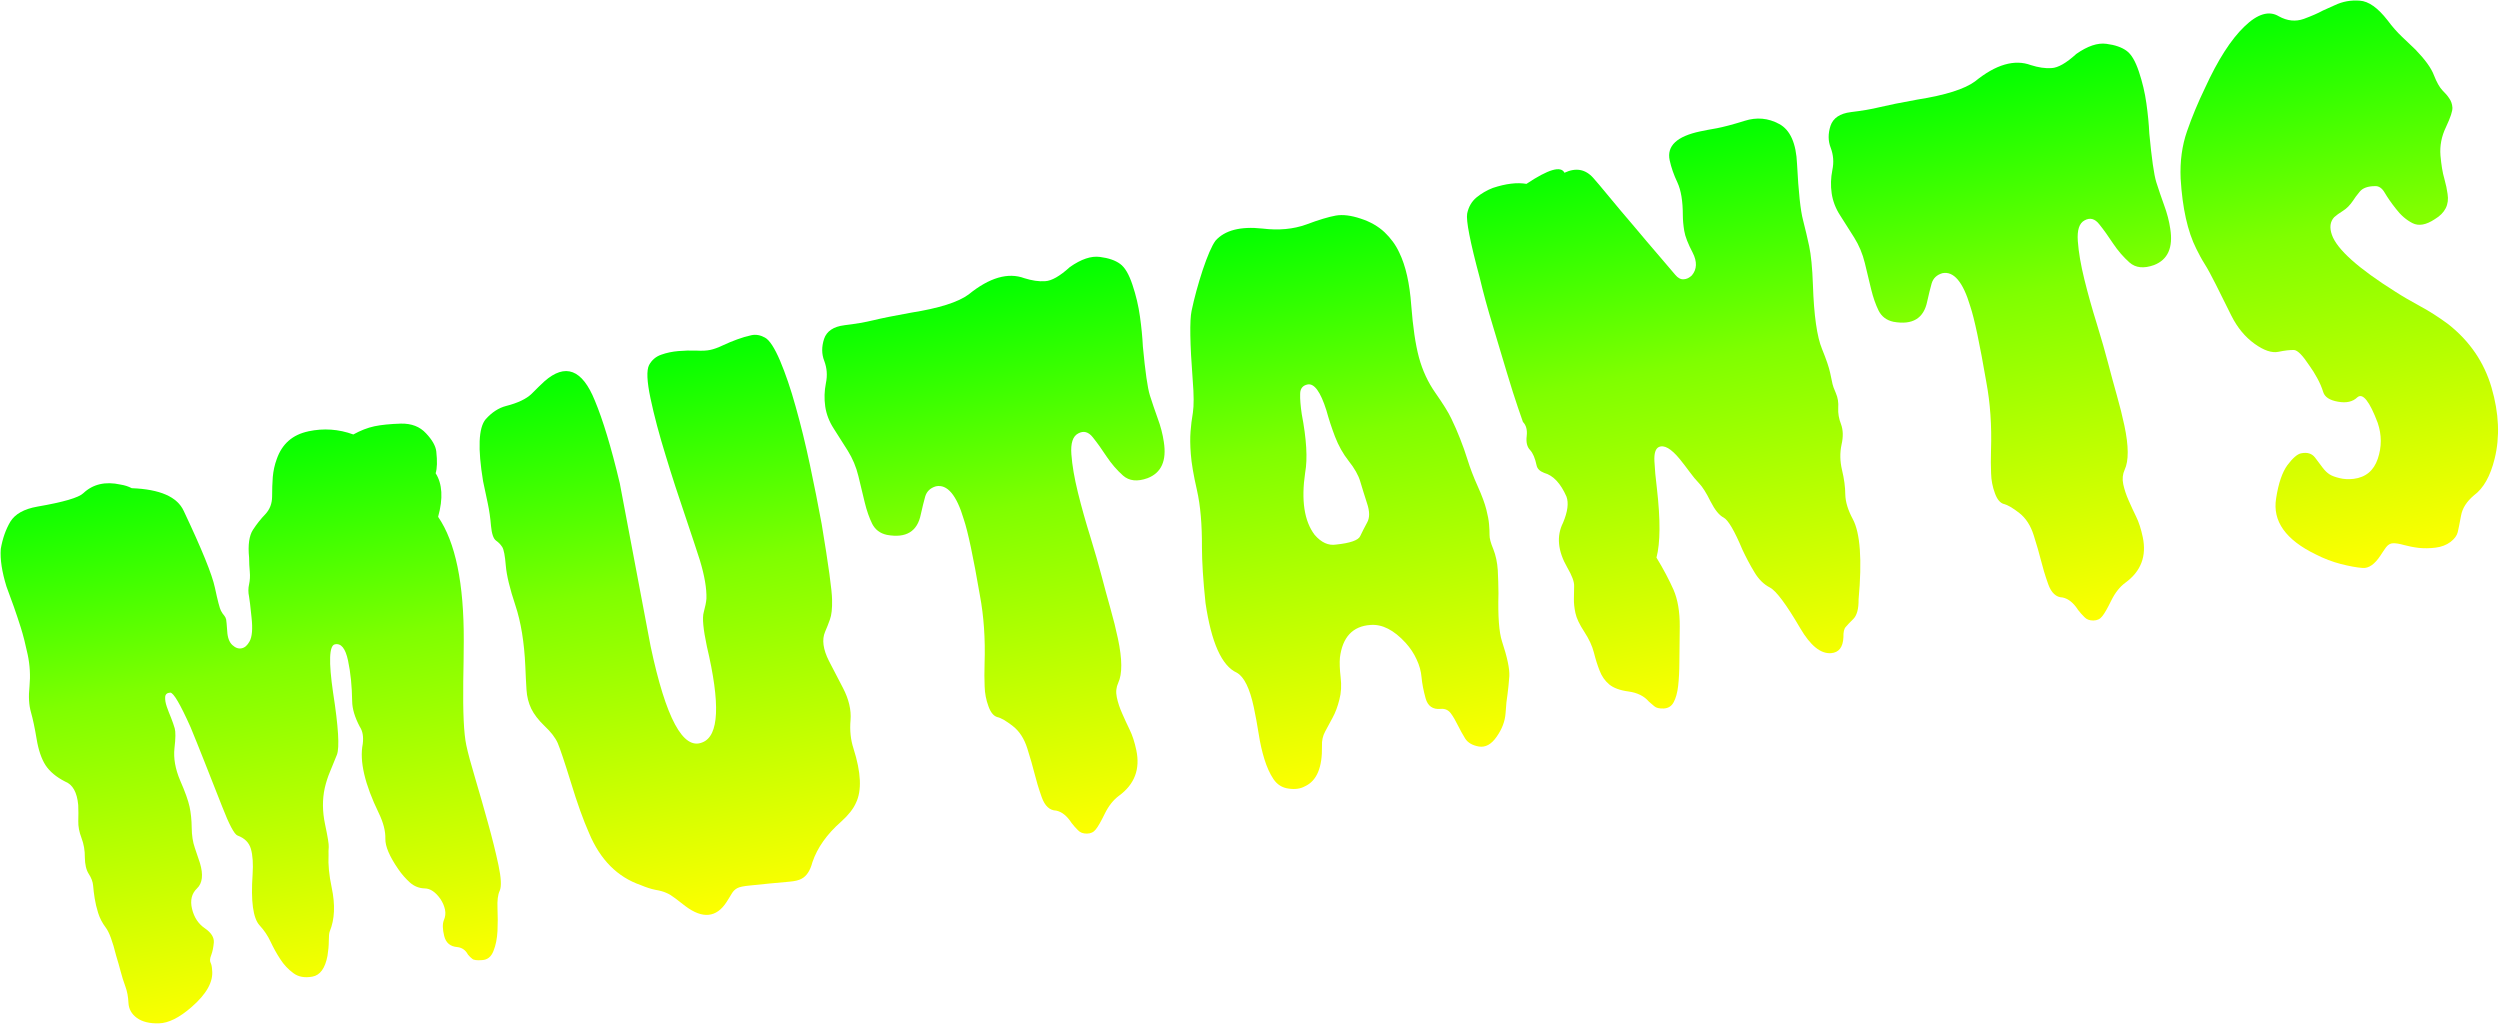
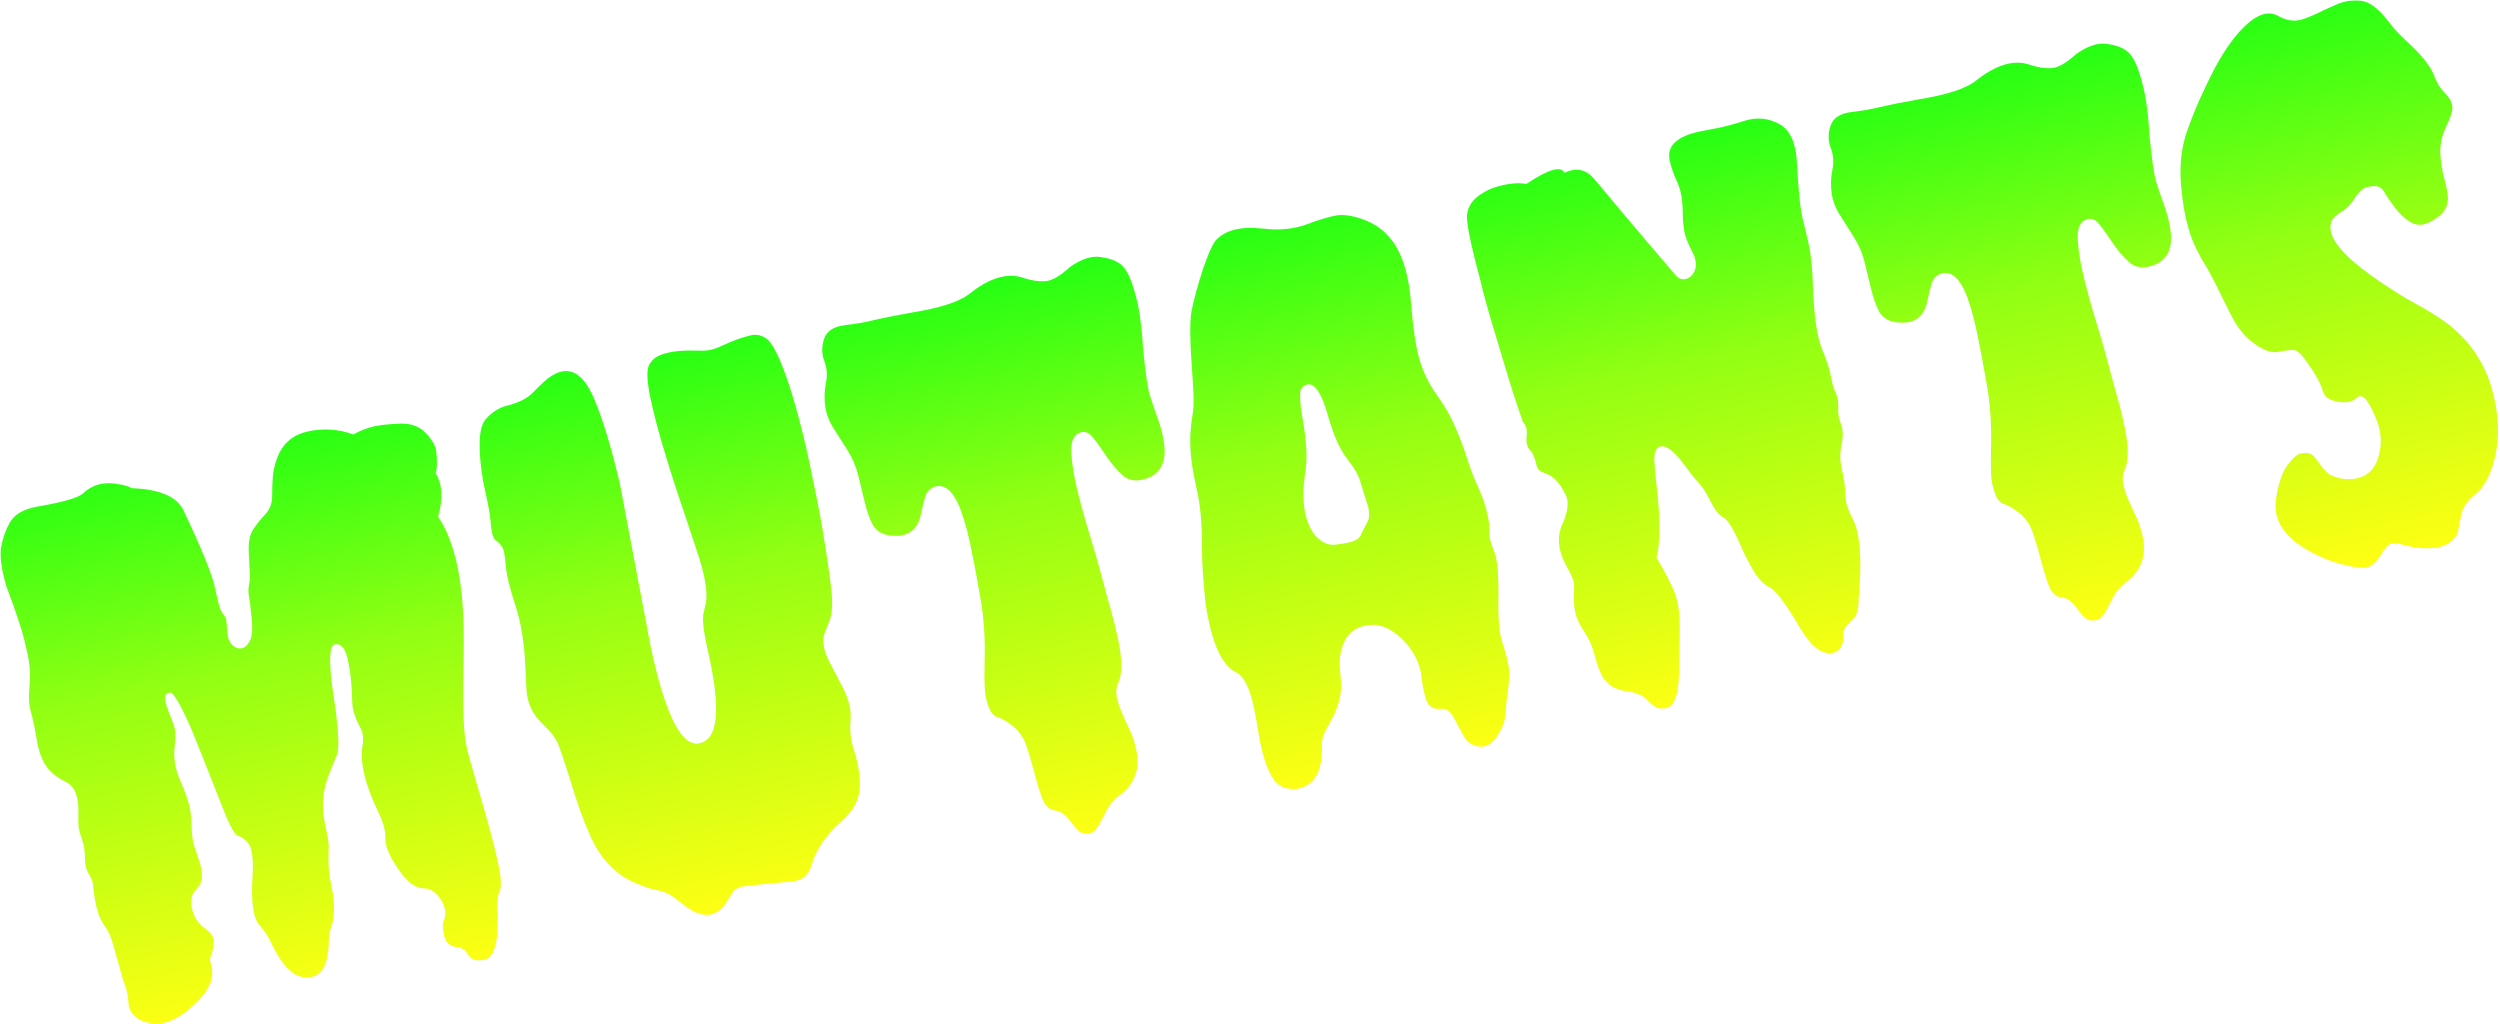
- <svg xmlns="http://www.w3.org/2000/svg" clip-rule="evenodd" fill-rule="evenodd" height="5.001mm" image-rendering="optimizeQuality" shape-rendering="geometricPrecision" text-rendering="geometricPrecision" viewBox="0 0 2463.21 1008.58" width="12.214mm">
-   <linearGradient id="a" gradientUnits="userSpaceOnUse" x1="1186.62" x2="1302.53" y1="229.77" y2="777.23">
-     <stop offset="0" stop-color="#0f0" />
-     <stop offset=".4" stop-color="#7fff00" />
-     <stop offset="1" stop-color="#ff0" />
+ <svg xmlns="http://www.w3.org/2000/svg" clip-rule="evenodd" fill-rule="evenodd" height="5.001mm" image-rendering="optimizeQuality" shape-rendering="geometricPrecision" text-rendering="geometricPrecision" viewBox="0 0 2599.43 1064.36" width="12.214mm">
+   <linearGradient id="a" gradientUnits="userSpaceOnUse" x1="1252.24" x2="1374.57" y1="242.48" y2="820.21">
+     <stop offset="0" stop-color="#25ff13" />
+     <stop offset=".4" stop-color="#92ff13" />
+     <stop offset="1" stop-color="#ffff13" />
  </linearGradient>
  <g fill="url(#a)" fill-rule="nonzero">
-     <path d="m303.83 424.97c15.08-3.19 29.91-2.16 44.25 3.11 7.12-3.89 13.98-6.61 20.83-8.07 6.76-1.43 15.53-2.28 26.04-2.62 10.53-.2 18.73 2.96 24.81 9.6 6.17 6.51 9.46 12.48 10.08 17.77 1.03 9.62.89 16.7-.63 21.54 6.59 10.31 7.52 24.72 2.44 42.94 17.12 24.95 25.51 65.72 25.27 122.31-.12 13.75-.18 27.1-.5 39.89-.38 30.17.52 51.14 3 62.84 1.61 7.58 4.56 18.55 8.85 32.87 4.3 14.34 8.39 28.94 12.54 43.78 4.15 14.88 7.56 28.62 10.29 41.4 2.68 12.64 3.07 20.99 1.31 25.17-1.94 4.05-2.58 9.86-2.26 17.34.36 7.6.32 15.17 0 22.53-.42 7.54-1.67 14.08-4.01 19.74-2.2 5.63-5.87 8.55-10.97 8.87-5.06.44-8.43.02-9.82-1.21-1.51-1.17-2.94-2.5-4.32-4.24-2.32-4.42-5.83-6.82-10.37-7.36-7.04-.54-11.33-4.15-13.03-10.97-1.65-6.72-1.75-11.84-.36-15.41 1.53-3.49 1.92-6.96 1.15-10.57-.73-3.51-2.2-6.96-4.46-10.41-4.88-6.9-10-10.35-15.45-10.45-5.45-.12-10.24-1.98-14.56-5.73-4.17-3.77-8.17-8.23-11.66-13.41-8.53-12.4-12.79-22.32-12.62-29.81.2-7.46-1.94-15.83-6.45-25.19-13.85-28.54-19.18-51.22-15.83-68.18.89-7.1-.06-12.83-2.98-17.1-4.88-9.3-7.38-17.59-7.44-25.01-.22-14.66-1.51-27.99-4.07-40.05s-6.82-17.32-12.97-16.01c-5.65 1.19-6.21 17.06-1.77 47.59 5.28 33.74 6.45 54.15 3.79 61.15-2.72 6.86-5.14 12.66-7.06 17.34-1.92 4.58-3.59 9.72-4.92 15.41-2.5 11.35-2.36 23.29.26 35.7 2.66 12.52 3.87 19.97 3.65 22.53-.26 2.44-.28 5.22-.18 8.11-.5 8.91.48 19.54 3.09 31.82 3.59 16.98 2.98 31.34-1.92 43.22-.67 1.65-.89 4.72-.93 9.4 0 4.66-.48 9.54-1.29 14.62-2.32 12.32-7.28 19.16-14.92 20.53-7.52 1.35-13.79.28-18.73-3.47-4.94-3.61-9.32-8.21-12.87-13.77-3.71-5.63-6.84-11.39-9.58-17.22-2.74-5.85-6.25-11.15-10.83-16.09-6.43-7.08-8.67-23.72-6.86-50.17.67-10.47.14-18.9-1.69-25.19-1.79-6.17-6.13-10.55-13.11-13.11-3.25-1.19-8.33-10.83-15.27-28.74-7.1-18.01-12.93-33.03-17.73-44.97-4.82-12.08-9.14-22.99-13.27-32.95-10.29-22.99-16.96-34.3-20.09-34.16-3.23.2-4.82 1.65-4.98 4.34-.18 2.82.36 5.97 1.63 9.62 1.31 3.73 2.7 7.34 4.21 10.93 1.41 3.61 2.64 7.12 3.57 10.33.93 3.19.93 9.74-.26 19.56-1.05 9.92.79 20.37 5.57 31.68 4.94 11.31 8.03 19.97 9.34 26.1 1.29 6.17 1.98 12.95 2.08 20.59.08 7.54 1.11 14.14 3.03 19.64 1.92 5.51 3.63 10.57 5.1 15.17 3.43 11.47 2.46 19.86-2.9 24.93-5.24 5-6.96 11.78-4.9 20.17 2.04 8.51 6.25 14.78 12.6 19.12 6.33 4.34 9.2 8.99 8.87 13.98-.44 5-1.33 9.22-2.54 12.36-1.31 3.31-1.55 5.75-.67 7.58.87 1.69 1.37 4.13 1.49 6.98 1.43 11.54-5.3 23.78-20.31 36.8-12.02 10.47-22.73 15.75-32 15.97-9.26.3-16.58-1.55-21.8-5.34-5.18-3.81-8.01-8.75-8.29-14.86-.26-5.99-1.29-11.43-3.07-16.21-1.77-4.8-3.33-9.74-4.66-14.88-1.35-5.14-2.8-10.22-4.38-15.33-3.47-14-6.86-23.35-10.31-27.79-3.33-4.44-5.85-9.22-7.42-14.28-1.59-5.08-2.72-9.88-3.43-14.38-.73-4.52-1.21-8.69-1.53-12.52-.3-3.85-1.77-7.8-4.34-11.68-2.48-3.89-3.75-9.3-3.83-16.19.08-6.8-1.03-13.25-3.31-19.2-2.26-5.93-3.29-11.37-3.15-16.58.16-5.2.18-10.47-.06-15.85-1.17-12.58-5.42-20.25-12.99-23.17-8.75-4.46-15.19-9.9-19.3-16.19-3.95-6.23-6.94-14.9-8.71-25.73-1.82-10.95-3.69-19.74-5.61-26.52-1.96-6.76-2.48-15.21-1.39-25.51.97-10.29.42-20.61-1.77-30.98-2.2-10.35-4.44-19.2-6.78-26.64-2.3-7.32-4.66-14.24-6.9-20.69-2.36-6.31-4.78-12.97-7.26-19.88-4.4-14.3-6.37-26.6-5.59-37.09 1.75-10.2 4.9-19.18 9.44-26.82 4.6-7.5 13.47-12.52 26.72-14.84 25.63-4.42 40.68-8.85 45.17-13.21 9.46-8.93 21.7-11.78 36.62-8.49 4.03.65 7.66 1.75 11.07 3.57 27.81 1.03 44.87 8.49 51.22 22.39 17.77 37.53 28.01 62.68 30.75 75.71 2.74 12.89 4.74 20.53 5.95 22.67 1.23 2.24 2.34 3.91 3.29 4.84.87 1.07 1.49 2.32 1.82 3.77.28 1.33.58 5.16 1.05 11.5.32 6.33 2.06 10.89 5.04 13.65 3.13 2.86 6.09 3.87 9.24 3.21 3.03-.63 5.57-2.82 7.74-6.8 2.48-4.44 3.21-12.28 1.94-23.6-1.15-11.33-1.96-18.21-2.44-20.51-.89-4.19-.89-8.23.04-12.2.83-3.83 1.09-7.93.69-12.26-.44-4.42-.65-9.03-.69-13.94-1.25-12.46.08-21.68 3.77-27.37 3.71-5.71 7.78-10.83 12.22-15.43 4.42-4.72 6.61-10.47 6.68-17.28.02-6.94.18-13.39.67-19.42.52-5.89 1.77-11.82 3.93-17.69 5.26-14.96 15.57-23.96 31.12-27.25z" />
-     <path d="m610.57 475.73 30.47 161.13c15.04 70.99 32.09 102.63 51.02 94.6 16.42-6.37 17.79-37.89 4.38-94.62-3.57-16.86-4.68-28.09-3.07-33.58 1.47-5.49 2.42-9.96 2.66-13.53.28-9.9-1.84-22.41-6.45-37.67-3.07-9.68-7.91-24.14-14.38-43.42-6.59-19.24-13.09-39.16-19.32-59.73-6.37-20.57-11.35-39.28-14.94-56.27-3.61-17.02-4.01-27.87-1.43-32.95 2.72-4.98 6.66-8.35 11.94-10.2 5.28-1.88 10.83-3.05 16.88-3.57 6.05-.54 11.94-.65 17.65-.48 5.73.32 10.35.08 13.83-.67 3.49-.73 7.72-2.24 12.42-4.5 4.68-2.24 9.42-4.13 14.22-5.91 4.78-1.75 9.42-3.13 13.87-4.07 4.48-.95 8.91-.12 13.35 2.34 4.54 2.44 9.44 10.08 14.86 22.67 5.3 12.6 10.55 27.75 15.43 45.46 4.98 17.59 9.66 36.62 14 57.09 4.34 20.51 8.21 39.95 11.62 58.48 6.8 40.88 10.14 65.72 10.24 74.52.22 8.77-.52 15.35-2.14 19.6-1.47 4.32-3.15 8.33-4.74 12.06-3.29 7.62-2.04 17.18 3.83 28.8 5.95 11.43 10.47 20.31 13.79 26.54 5.77 11.11 8.25 21.66 7.46 31.64-.89 10.02.08 19.38 2.92 28.09 7.52 23.62 8.25 41.32 2.48 53.36-2.62 5.99-7.48 12.16-14.58 18.57-14.02 12.28-23.51 25.63-28.39 40.03-2.18 8.25-5.69 13.65-10.55 16.21-2.58 1.53-6.76 2.56-12.6 3.03-5.81.48-12.1 1.07-18.9 1.73-6.66.65-13.17 1.41-19.46 1.98-6.31.58-10.53 1.47-12.66 2.68-2.26 1.25-4.01 3-5.49 5.59-1.51 2.46-3.07 5.18-4.98 8.09-9.96 15.33-23.53 16.7-40.43 4.03-3.47-2.66-6.9-5.22-10.1-7.78-3.29-2.46-6.21-4.36-8.95-5.42-2.64-1.21-6.25-2.2-10.57-2.92-4.34-.85-9.2-2.46-14.6-4.72-22.83-7.89-39.79-24.93-50.78-51.2-5.55-12.54-11.58-29.14-17.83-49.73-6.37-20.57-10.75-33.5-13.03-38.92-2.4-5.4-6.76-11.03-12.89-16.78-6.15-5.89-10.51-11.62-13.19-17.1-2.7-5.61-4.28-11.82-4.7-18.63-.42-6.72-.83-14.58-1.17-23.31-1.05-23.45-4.28-43.42-9.78-59.9-5.53-16.58-8.67-29.62-9.46-39.28-.81-9.78-1.94-15.71-3.47-18.15-1.51-2.34-3.49-4.56-6.13-6.37-2.68-1.96-4.21-6.8-4.96-14.44-.65-7.8-1.67-15.13-3.19-22.24-1.51-7.1-3.05-14.34-4.64-21.92-5.32-32.25-4.48-52.57 2.56-60.98 6.01-6.7 12.62-11.13 20.15-13.09 11.6-2.94 20.05-7.02 25.15-12 5-5.08 9.18-9.12 12.54-12.22 20.69-18.23 37.29-11.92 49.73 18.92 7.93 18.98 16.17 46.08 24.48 81.07z" />
-     <path d="m832.06 320.43c10.69-1.25 20.29-2.9 28.44-4.88s20.59-4.5 37.07-7.46c27.69-4.36 46.57-10.39 56.79-17.95 20.53-16.7 38.94-21.96 54.91-16.03 7.42 2.32 14.2 3.41 20.53 2.94 6.35-.32 14.46-4.94 24.38-13.96 11.07-7.76 20.93-11.11 29.62-9.92 8.53 1.07 15.21 3.43 19.84 6.86 4.74 3.41 8.71 10.24 12.16 20.61 3.47 10.33 5.93 20.77 7.38 31.28 1.47 10.53 2.44 20.39 2.88 29.62 2.34 24.68 4.58 40.58 6.9 48.02 2.3 7.32 4.94 14.94 7.7 22.67 2.92 7.82 4.9 15.45 6.03 23.15 2.92 18.53-2.36 30.47-15.97 35.74-10.06 3.65-18.15 2.84-24.24-2.56-6.03-5.36-11.37-11.56-16.17-18.73-4.64-7.06-9.14-13.41-13.55-18.9-4.34-5.51-9.14-6.76-14.44-3.85-5.32 2.74-7.52 9.64-6.72 20.55.79 10.91 2.94 23.43 6.45 37.67 3.55 14.36 7.66 28.96 12.34 43.96 4.56 15.02 8.27 27.71 10.99 38.22 2.74 10.51 5.61 21.11 8.63 31.78 3 10.59 5.51 20.63 7.48 30.03 4.3 20.23 4.36 34.83.28 43.52-1.98 4.32-2.5 9.08-1.39 14.26 1.09 5.18 2.84 10.47 5.26 15.87 2.4 5.4 4.8 10.83 7.46 16.19 2.64 5.36 4.78 11.96 6.49 20.03 3.97 18.8-1.79 33.72-17.06 44.89-5.57 4.09-10.22 9.98-14.02 17.71-3.77 7.72-6.72 12.89-8.91 15.51-2.08 2.7-4.94 4.05-8.71 4.09-3.63.02-6.63-.99-8.75-3.31-2.24-2.16-4.38-4.62-6.29-7.1-4.52-6.98-9.52-11.07-15.21-12.26-6.45-.16-11.17-4.56-14.26-13.23-3.13-8.77-5.38-16.48-7.08-23.31-1.67-6.7-4.05-15-7.1-24.68-3.07-9.68-7.76-16.98-14.26-22.04-6.47-5.04-11.52-8.03-15.23-8.85-3.61-.99-6.63-4.52-8.83-10.73-2.3-6.17-3.55-12.71-3.73-19.48-.32-6.86-.3-14.42-.06-22.91.79-24.2-.79-46.54-4.62-66.87-6.51-37.91-11.8-62.86-15.85-74.84-7.12-24.06-16.34-34.95-27.55-32.57-5.57 1.67-8.99 5.06-10.49 10.02-1.33 4.94-2.86 10.79-4.32 17.55-3.35 16.94-14.5 23.72-33.38 20.27-6.74-1.45-11.54-5.1-14.52-10.89-2.88-5.81-5.36-12.85-7.34-20.99-1.98-8.13-4.07-16.88-6.25-25.97-2.2-9.14-5.73-17.42-10.51-25.13-4.86-7.52-9.4-14.74-13.79-21.74-4.48-6.88-7.28-14.22-8.39-21.76-1.11-7.7-.85-15.33.67-23.07 1.63-7.76.97-14.94-1.61-21.82-2.68-6.74-2.7-14.02-.2-21.74 2.56-7.6 9.28-12.16 20.09-13.45z" />
-     <path d="m1285.71 774.75c-4.4 2.44-9.78 3.21-16.01 2.26-6.33-.81-11.29-3.91-14.94-9.3-3.65-5.4-6.55-11.98-8.91-19.52-2.36-7.56-4.28-15.97-5.67-25.01-1.41-9.01-3.05-17.87-4.82-26.28-3.99-18.82-9.68-30.19-16.8-34.12-14.76-6.68-25.03-29.56-30.79-68.63-2.4-22.67-3.47-40.82-3.51-54.67.12-22.55-1.49-41.48-4.92-56.49-3.43-15.02-5.42-26.8-6.05-35.61-.69-8.67-.75-16.09-.26-22.1.4-5.89 1.19-12.22 2.32-18.86.99-6.66 1.01-17.22-.18-31.72-2.78-36.28-3.09-59.15-1.13-68.39 2.68-12.89 6.39-26.28 10.97-40.33 4.72-13.96 8.83-23.66 12.64-28.88 9.16-10.24 24.56-14.24 46.22-11.9 16.17 1.98 30.47.58 43.12-3.97 12.48-4.68 22.18-7.58 29.12-8.81 6.92-1.21 15.06-.18 24.54 2.98 9.62 3.13 17.38 7.64 23.51 13.41 6.15 5.87 11.07 12.5 14.6 20.21 6.25 12.89 10.16 30.19 11.7 51.65 1.67 21.56 4.17 38.78 7.62 51.53 3.49 12.85 8.85 24.44 16.23 34.95 7.38 10.55 12.71 18.98 15.71 25.39 3.13 6.51 6.05 13.07 8.55 19.58 2.66 6.63 5.18 13.77 7.54 21.34 2.36 7.56 5.57 16.19 9.84 25.61 4.26 9.44 7 17.04 8.49 22.89s2.4 10.71 2.7 14.54.56 7.42.48 10.59c-.06 3.29 1.17 7.93 3.71 13.96 2.44 6.17 3.91 13.15 4.42 20.83.4 7.84.61 15.37.67 22.79-.61 22.65.58 38.4 3.47 47.23 5.18 15.65 7.58 26.98 7.24 34.22-.5 7.16-1.15 13.09-1.77 17.77-.79 4.58-1.47 10.89-1.94 18.8-.56 8.03-3.49 15.69-8.81 23.25-5.2 7.54-11.07 10.67-17.48 9.62-6.41-1.15-10.85-3.73-13.49-7.84-2.5-4.11-4.92-8.39-7.12-12.83-2.22-4.46-4.46-8.53-6.94-11.9s-5.83-4.92-10.14-4.52c-7.78.77-12.71-2.84-14.82-10.47-2.1-7.6-3.43-14.5-3.97-20.57-.52-6.05-2.16-12-4.9-17.73-2.62-5.85-6.27-11.25-10.73-16.23-11.66-12.77-23.21-18.61-34.73-17.69-17.52 1.19-27.57 12-30.09 32.19-.44 4.98-.2 11.5.71 19.36.93 7.99.58 15.23-1.25 22.04-1.71 6.8-3.87 12.66-6.59 17.63-2.6 4.96-5.04 9.52-7.42 13.79-2.26 4.13-3.39 8.91-3.13 14.28.42 21.05-5.08 34.3-16.8 39.69zm.26-309.18c-4.03 27.43-.95 47.92 9.38 61.49 6.47 7.42 13.47 10.75 21.13 9.5 13.94-1.45 21.9-4.28 23.7-8.31 1.9-4.03 4.13-8.41 6.76-13.25 2.76-4.76 2.68-11.15-.04-19.14-2.56-8.03-4.84-15.21-6.68-21.5-1.82-6.17-5.63-12.91-11.29-20.03-5.69-7.24-10.14-15.23-13.55-24.08-3.37-8.85-6.23-17.57-8.49-25.89-5.81-18.41-12.02-26.92-18.65-25.53-4.7.99-7.18 4.05-7.22 9.22-.18 5.2.38 11.88 1.57 19.94 4.7 24.56 5.87 43.82 3.39 57.58z" />
-     <path d="m1503.96 181.2c21.5-14.38 34.06-18.05 37.47-10.97 11.21-5.26 20.63-3.61 28.39 5.08 2.62 2.84 7.68 8.95 15.31 18.15 7.62 9.24 15.87 19.08 24.74 29.4 8.75 10.49 17.14 20.31 25.01 29.46 7.84 9.16 13.03 15.23 15.73 18.45 2.56 3.11 5.4 4.64 8.25 4.42 3-.14 5.61-1.43 8.13-3.87 5.02-5.97 5.32-13.47.81-22.32-4.64-8.83-7.44-16.05-8.31-21.42-.91-5.47-1.39-10.65-1.41-15.55-.02-13.85-1.79-24.56-5.3-32.13-3.61-7.66-6.17-14.94-7.68-22.04-2.98-14.1 7.1-23.53 30.13-28.41 4.7-.99 10.14-2.02 16.34-3.09 6.19-1.19 15.27-3.49 27.31-7.28 11.92-3.79 23.35-2.8 34.16 3.09 10.79 5.77 16.74 19 17.57 39.47 1.43 27.65 3.45 46.1 5.89 55.16 2.3 9.08 4.34 17.59 6.05 25.67 1.79 8.43 3.13 21.24 3.71 38.26.99 30.25 4.05 51.24 8.95 63.06 4.24 10.43 6.86 18.19 7.97 23.37l2.4 11.31c.3 1.45 1.31 4.4 3.27 8.87 1.96 4.5 2.74 9.38 2.34 14.62-.28 5.22.61 10.57 2.76 16.03 2.04 5.51 2.34 12.22.48 20.19-1.69 8.03-1.55 16.31.5 24.93 2.1 8.75 3.17 16.72 3.23 24.14.16 7.26 2.64 15.43 7.4 24.24 7.3 13.69 9.26 40.09 5.69 79.13.1 9.42-1.69 15.71-5.12 19.2-3.45 3.39-6.03 6.07-7.52 7.91-1.65 1.73-2.44 5.18-2.3 10.04-.4 9.9-4.46 15.17-12.14 15.79-10.29.79-20.33-7.4-30.39-24.52-13.81-23.66-23.82-37.01-29.89-40.13-6.09-3.13-11.19-8.21-15.31-15.17-4.28-7.02-8.07-14.28-11.7-21.94-7.95-18.98-14.18-29.48-18.59-31.82-4.38-2.22-8.67-7.6-12.97-16.01-4.19-8.55-7.93-14.3-11.15-17.67-3.09-3.23-6.27-6.98-9.32-11.23-3.17-4.24-6.33-8.49-9.74-12.68-8.65-10.49-15.53-14.46-20.89-11.82-3.17 1.69-4.48 6.25-4.15 13.73.36 7.6 1.15 16.64 2.48 27.16 3.51 30.73 3.39 53.42-.44 67.96 6.92 11.37 12.44 21.92 16.76 31.58 4.19 9.68 6.25 21.72 6.17 36.24-.18 14.62-.24 26.22-.36 35.19-.02 8.81-.48 16.72-1.21 23.43-.81 6.82-2.32 12.2-4.42 16.01-2.04 3.99-5.42 5.95-9.74 6.23-4.4.16-7.44-.56-9.3-2.2-1.82-1.49-3.67-3.11-5.4-4.62-4.68-5.45-11.27-8.71-19.84-9.92-8.53-1.09-14.96-3.49-19.24-7-4.15-3.53-7.36-8.01-9.42-13.49-2.16-5.45-4.03-11.37-5.67-17.95-1.67-6.57-4.84-13.31-9.52-20.51-4.64-7.08-7.6-13.25-8.69-18.45-1.11-5.16-1.57-9.84-1.47-14.04 0-4.13.1-8.45.22-12.64.12-4.15-2.16-10.22-6.74-18.07-9.36-16.27-10.83-30.96-4.17-44.19 4.52-10.79 5.71-19.36 3.33-25.79-5.75-12.99-12.95-20.79-21.92-23.27-4.24-1.65-6.76-3.99-7.48-7.38-1.47-6.98-3.57-12.08-6.49-15.23-2.92-3.05-4.01-7.6-3.27-13.67.71-6.07-.52-10.71-3.71-13.94-.12-.5-1.73-5.18-4.88-14.08-3.05-8.95-6.74-20.49-10.97-34.59-4.26-14.08-8.75-29.36-13.73-45.82-4.98-16.31-9.36-32.27-13.03-47.73-9.5-35.37-13.57-56.43-12.34-63.1 1.37-6.59 4.4-11.9 9.22-15.91 4.84-3.93 10.2-7.1 16.15-9.36 12.83-4.24 23.88-5.57 33.05-3.97z" />
-     <path d="m1823.72 110.45c10.67-1.25 20.29-2.88 28.41-4.88 8.17-1.98 20.61-4.48 37.09-7.46 27.69-4.36 46.54-10.37 56.79-17.93 20.51-16.7 38.92-21.98 54.91-16.05 7.42 2.34 14.2 3.41 20.51 2.96 6.37-.34 14.46-4.94 24.38-13.98 11.09-7.76 20.95-11.11 29.65-9.92 8.53 1.09 15.19 3.45 19.84 6.88 4.74 3.41 8.69 10.22 12.16 20.59 3.47 10.35 5.93 20.79 7.38 31.3 1.47 10.51 2.44 20.39 2.86 29.6 2.36 24.7 4.58 40.6 6.9 48.02 2.32 7.32 4.94 14.94 7.72 22.67 2.9 7.84 4.9 15.47 6.03 23.15 2.92 18.53-2.36 30.47-15.97 35.76-10.08 3.63-18.17 2.82-24.24-2.56-6.05-5.38-11.37-11.58-16.17-18.73-4.66-7.08-9.16-13.43-13.57-18.9-4.32-5.53-9.12-6.78-14.42-3.87-5.34 2.76-7.52 9.66-6.72 20.55.79 10.93 2.94 23.43 6.45 37.67 3.55 14.36 7.66 28.98 12.34 43.98 4.56 15 8.27 27.71 10.97 38.2 2.74 10.51 5.61 21.11 8.63 31.8 3 10.57 5.51 20.61 7.5 30.01 4.3 20.25 4.36 34.85.26 43.52-1.96 4.32-2.48 9.08-1.39 14.28 1.11 5.16 2.86 10.47 5.26 15.87s4.82 10.81 7.48 16.17c2.64 5.36 4.78 11.96 6.47 20.03 3.99 18.82-1.77 33.74-17.04 44.91-5.57 4.07-10.22 9.98-14.02 17.71-3.77 7.72-6.72 12.89-8.93 15.49-2.06 2.7-4.92 4.05-8.69 4.11-3.65 0-6.63-1.01-8.75-3.33-2.24-2.16-4.4-4.62-6.29-7.1-4.52-6.98-9.52-11.07-15.21-12.26-6.45-.16-11.17-4.56-14.26-13.21-3.13-8.79-5.38-16.5-7.08-23.33-1.67-6.7-4.05-14.98-7.12-24.66-3.05-9.68-7.76-17-14.26-22.06-6.47-5.04-11.52-8.01-15.21-8.85-3.61-.99-6.63-4.52-8.83-10.73-2.3-6.17-3.57-12.71-3.73-19.46-.32-6.86-.3-14.44-.08-22.91.81-24.2-.79-46.54-4.6-66.89-6.51-37.91-11.8-62.84-15.85-74.84-7.12-24.04-16.36-34.93-27.57-32.57-5.55 1.67-8.97 5.06-10.47 10.04-1.35 4.94-2.86 10.79-4.32 17.52-3.35 16.96-14.5 23.72-33.38 20.29-6.74-1.47-11.54-5.1-14.52-10.91-2.88-5.81-5.36-12.85-7.36-20.97-1.96-8.15-4.07-16.88-6.25-25.99-2.2-9.12-5.71-17.42-10.49-25.11-4.88-7.52-9.42-14.74-13.79-21.76-4.48-6.86-7.28-14.2-8.39-21.76-1.13-7.7-.87-15.33.67-23.07 1.63-7.76.97-14.94-1.61-21.82-2.68-6.72-2.7-14.02-.2-21.74 2.56-7.58 9.26-12.14 20.09-13.45z" />
-     <path d="m2413.32 97.06c1.77 2.52 2.82 5.57 3.03 8.93.2 3.35-1.86 9.7-6.29 19.1-4.46 9.24-6.25 18.55-5.49 28.09.85 9.4 2.06 16.94 3.79 22.75 1.61 5.81 2.68 10.89 3.23 15.17 1.69 10.49-2.46 18.78-12.52 24.81-8.59 5.75-16.01 7.06-22.08 3.93s-11.47-7.76-16.17-13.94c-4.82-6.05-8.47-11.43-11.19-16.03-2.62-4.6-5.99-6.8-9.8-6.47-6.92.08-11.84 1.88-14.74 5.38-2.9 3.51-5.18 6.49-6.57 8.81-3.07 4.56-6.37 7.91-10.06 10.18-3.67 2.28-6.61 4.44-8.61 6.25-4.01 4.36-4.78 10.2-2.22 17.44 5 14.18 25.85 32.93 62.74 56.1 6.88 4.46 14.88 9.05 24.02 14.06 9.24 4.96 18.41 10.83 27.83 17.79 21.15 16.66 35.37 37.45 42.69 62.48 7.42 25.49 8.33 48.84 3.03 70.12-4.19 17.12-10.97 29.14-20.33 36.02-7.16 6.05-11.43 12.62-12.77 20.09-1.41 7.48-2.42 12.85-3.23 16.17-.81 3.45-3.15 6.57-7.14 9.7-4.03 2.98-8.91 4.9-14.7 5.61-5.75.73-11.29.77-16.56.24-5.28-.63-10.16-1.63-14.58-2.82-4.56-1.31-8.09-1.82-10.71-1.75-2.74.06-4.98 1.41-6.96 3.97-1.84 2.66-3.79 5.34-5.57 8.23-5.63 8.49-11.43 12.62-17.44 12.14-5.89-.38-13.11-1.77-21.5-3.89-8.25-2.14-16.6-5.28-24.78-9.48-29.62-14.38-42.71-32.75-39.02-55.2 2.28-14.82 6.01-25.69 11.09-32.69 5.2-6.9 9.66-10.87 13.39-11.66 6.15-1.31 10.73.12 13.83 4.11 3.11 4.01 5.61 7.4 7.7 10.22 2.1 2.68 4.17 4.76 6.51 6.29 2.32 1.53 5.61 2.72 10 3.79 4.38 1.11 8.95 1.27 13.85.73 11.92-1.51 19.84-8.11 23.78-19.76 3.97-11.68 3.97-23.51-.04-35.37-8.07-21.44-14.78-29.87-20.09-25.21-4.5 4.36-10.85 5.83-19.12 4.3-8.11-1.41-12.93-4.56-14.46-9.4-1.51-4.84-3.51-9.46-5.95-13.85-2.34-4.4-4.96-8.51-7.8-12.44-6.49-9.84-11.47-14.94-14.94-15.23-4.05-.14-9.22.46-15.49 1.77-6.37 1.35-14.26-1.27-23.45-7.87-9.36-6.72-16.98-15.93-22.87-27.65-5.91-11.86-11.09-22.08-15.31-30.75-4.38-8.65-7.91-15.33-10.95-20.11-3.03-4.76-5.73-9.86-8.37-15.21-8.53-16.96-13.63-39.93-15.39-69.03-.75-17.1 1.39-32.65 6.33-46.79 4.84-14 10.77-28.23 17.61-42.39 12.73-27.87 25.71-48 38.78-60.58 13.05-12.73 24.44-16.01 33.98-10.22 8.41 4.64 16.52 5.45 24.6 2.6 7.95-2.94 14.18-5.67 18.57-8.11l12.06-5.42c7.66-3.65 15.81-5.12 24.5-4.46 8.79.54 17.87 7.06 27.39 19.28 4.76 6.41 9.56 11.82 14.12 16.13 4.6 4.46 9.14 8.65 13.41 12.79 9.38 9.72 15.55 18.11 18.19 25.23 2.74 6.98 5.57 11.92 8.33 14.86 2.86 2.8 5.16 5.45 6.88 8.11z" />
+     <path d="m320.64 448.48c15.92-3.36 31.56-2.28 46.69 3.28 7.51-4.11 14.75-6.98 21.98-8.51 7.13-1.51 16.39-2.4 27.48-2.77 11.11-.21 19.77 3.13 26.18 10.13 6.51 6.87 9.98 13.17 10.64 18.75 1.09 10.15.94 17.62-.66 22.73 6.96 10.88 7.94 26.09 2.58 45.31 18.07 26.33 26.92 69.36 26.67 129.08-.13 14.51-.19 28.6-.53 42.1-.4 31.84.55 53.97 3.17 66.31 1.7 8 4.81 19.58 9.34 34.69 4.53 15.13 8.85 30.54 13.24 46.2 4.38 15.71 7.98 30.2 10.85 43.69 2.83 13.34 3.23 22.15 1.38 26.56-2.04 4.28-2.72 10.41-2.38 18.3.38 8.02.34 16 0 23.77-.45 7.96-1.77 14.85-4.24 20.84-2.32 5.94-6.19 9.02-11.58 9.36-5.34.47-8.9.02-10.36-1.28-1.6-1.23-3.11-2.64-4.55-4.47-2.45-4.66-6.15-7.19-10.94-7.77-7.43-.57-11.96-4.38-13.75-11.58-1.75-7.09-1.85-12.49-.38-16.26 1.62-3.68 2.02-7.34 1.21-11.15-.77-3.7-2.32-7.34-4.7-10.98-5.15-7.28-10.56-10.92-16.3-11.02-5.75-.13-10.81-2.09-15.37-6.04-4.41-3.98-8.62-8.68-12.3-14.15-9-13.09-13.49-23.56-13.32-31.45.21-7.87-2.04-16.71-6.81-26.58-14.62-30.11-20.24-54.06-16.71-71.95.94-7.49-.06-13.54-3.15-18.05-5.15-9.81-7.79-18.56-7.85-26.39-.23-15.47-1.6-29.54-4.3-42.27s-7.19-18.28-13.68-16.9c-5.96 1.26-6.55 18-1.87 50.23 5.58 35.6 6.81 57.14 4 64.53-2.87 7.24-5.43 13.37-7.45 18.3-2.02 4.83-3.79 10.26-5.19 16.26-2.64 11.98-2.49 24.58.28 37.67 2.81 13.22 4.09 21.07 3.85 23.77-.28 2.58-.3 5.51-.19 8.56-.53 9.41.51 20.62 3.26 33.58 3.79 17.92 3.15 33.07-2.02 45.61-.7 1.75-.94 4.98-.98 9.92 0 4.92-.51 10.07-1.36 15.43-2.45 13-7.68 20.22-15.75 21.67-7.94 1.43-14.56.3-19.77-3.66-5.21-3.81-9.83-8.66-13.58-14.54-3.92-5.94-7.21-12.02-10.11-18.17-2.89-6.17-6.6-11.77-11.43-16.98-6.79-7.47-9.15-25.03-7.24-52.95.7-11.05.15-19.94-1.79-26.58-1.89-6.51-6.47-11.13-13.83-13.83-3.43-1.26-8.79-11.43-16.11-30.33-7.49-19-13.64-34.86-18.71-47.46-5.09-12.75-9.64-24.26-14-34.77-10.85-24.26-17.9-36.2-21.2-36.05-3.41.21-5.09 1.75-5.26 4.58-.19 2.98.38 6.3 1.72 10.15 1.38 3.94 2.85 7.75 4.45 11.53 1.49 3.81 2.79 7.51 3.77 10.9.98 3.36.98 10.28-.28 20.64-1.11 10.47.83 21.49 5.87 33.43 5.21 11.94 8.47 21.07 9.85 27.54 1.36 6.51 2.09 13.66 2.19 21.73.09 7.96 1.17 14.92 3.19 20.73s3.83 11.15 5.38 16c3.62 12.11 2.6 20.96-3.06 26.3-5.53 5.28-7.34 12.43-5.17 21.28 2.15 8.98 6.6 15.6 13.3 20.18 6.68 4.58 9.7 9.49 9.36 14.75-.47 5.28-1.4 9.73-2.68 13.05-1.38 3.49-1.64 6.07-.7 8 .92 1.79 1.45 4.36 1.57 7.36 1.51 12.17-5.6 25.09-21.43 38.84-12.68 11.05-23.98 16.62-33.77 16.86-9.77.32-17.49-1.64-23.01-5.64-5.47-4.02-8.45-9.24-8.75-15.68-.28-6.32-1.36-12.07-3.23-17.11-1.87-5.07-3.51-10.28-4.92-15.71-1.43-5.43-2.96-10.79-4.62-16.17-3.66-14.77-7.24-24.64-10.88-29.33-3.51-4.68-6.17-9.73-7.83-15.07-1.68-5.36-2.87-10.43-3.62-15.17-.77-4.77-1.28-9.17-1.62-13.22-.32-4.06-1.87-8.24-4.58-12.32-2.62-4.11-3.96-9.81-4.04-17.09.09-7.17-1.09-13.98-3.49-20.26-2.38-6.26-3.47-12-3.32-17.49.17-5.49.19-11.05-.06-16.73-1.23-13.28-5.72-21.37-13.71-24.45-9.24-4.7-16.03-10.45-20.37-17.09-4.17-6.58-7.32-15.73-9.19-27.16-1.92-11.56-3.89-20.84-5.92-27.99-2.06-7.13-2.62-16.05-1.47-26.92 1.02-10.85.45-21.75-1.87-32.69-2.32-10.92-4.68-20.26-7.15-28.11-2.43-7.73-4.92-15.03-7.28-21.84-2.49-6.66-5.04-13.68-7.66-20.98-4.64-15.09-6.73-28.07-5.9-39.14 1.85-10.77 5.17-20.24 9.96-28.31 4.85-7.92 14.22-13.22 28.2-15.66 27.05-4.66 42.93-9.34 47.67-13.94 9.98-9.43 22.9-12.43 38.65-8.96 4.26.68 8.09 1.85 11.68 3.77 29.35 1.09 47.35 8.96 54.06 23.62 18.75 39.61 29.56 66.14 32.46 79.89 2.89 13.6 5 21.67 6.28 23.92 1.3 2.36 2.47 4.13 3.47 5.11.92 1.13 1.57 2.45 1.92 3.98.3 1.4.62 5.45 1.11 12.13.34 6.68 2.17 11.49 5.32 14.41 3.3 3.02 6.43 4.09 9.75 3.38 3.19-.66 5.87-2.98 8.17-7.17 2.62-4.68 3.38-12.96 2.04-24.9-1.21-11.96-2.06-19.22-2.58-21.64-.94-4.43-.94-8.68.04-12.88.87-4.04 1.15-8.36.72-12.94-.47-4.66-.68-9.53-.72-14.71-1.32-13.15.09-22.88 3.98-28.88 3.92-6.02 8.21-11.43 12.9-16.28 4.66-4.98 6.98-11.05 7.04-18.24.02-7.32.19-14.13.7-20.49.55-6.21 1.87-12.47 4.15-18.66 5.55-15.79 16.43-25.28 32.84-28.75z" />
+     <path d="m644.34 502.04 32.16 170.04c15.88 74.91 33.86 108.3 53.84 99.83 17.32-6.73 18.77-39.99 4.62-99.86-3.77-17.79-4.94-29.65-3.23-35.43 1.55-5.79 2.55-10.51 2.81-14.28.3-10.45-1.94-23.64-6.81-39.75-3.23-10.22-8.34-25.47-15.17-45.82-6.96-20.3-13.81-41.33-20.39-63.04-6.73-21.71-11.98-41.46-15.77-59.38-3.81-17.96-4.24-29.41-1.51-34.77 2.87-5.26 7.02-8.81 12.6-10.77 5.58-1.98 11.43-3.21 17.81-3.77 6.38-.57 12.6-.68 18.62-.51 6.04.34 10.92.09 14.6-.7 3.68-.77 8.15-2.36 13.11-4.75 4.94-2.36 9.94-4.36 15-6.24 5.04-1.85 9.94-3.3 14.64-4.3 4.72-1 9.41-.13 14.09 2.47 4.79 2.58 9.96 10.64 15.68 23.92 5.6 13.3 11.13 29.28 16.28 47.97 5.26 18.56 10.19 38.65 14.77 60.25 4.58 21.64 8.66 42.16 12.26 61.72 7.17 43.14 10.7 69.36 10.81 78.64.23 9.26-.55 16.2-2.26 20.69-1.55 4.55-3.32 8.79-5 12.73-3.47 8.04-2.15 18.13 4.04 30.39 6.28 12.07 11.05 21.43 14.56 28.01 6.09 11.73 8.7 22.86 7.87 33.39-.94 10.58.09 20.45 3.09 29.65 7.94 24.92 8.7 43.61 2.62 56.31-2.77 6.32-7.9 12.83-15.39 19.6-14.79 12.96-24.81 27.05-29.97 42.24-2.3 8.7-6 14.41-11.13 17.11-2.72 1.62-7.13 2.7-13.3 3.19-6.13.51-12.77 1.13-19.94 1.83-7.02.68-13.9 1.49-20.54 2.09-6.66.62-11.11 1.55-13.37 2.83-2.38 1.32-4.24 3.17-5.79 5.9-1.6 2.6-3.23 5.47-5.26 8.53-10.51 16.17-24.84 17.62-42.67 4.26-3.66-2.81-7.28-5.51-10.66-8.21-3.47-2.6-6.55-4.6-9.45-5.72-2.79-1.28-6.6-2.32-11.15-3.09-4.58-.89-9.7-2.6-15.41-4.98-24.09-8.32-41.99-26.3-53.59-54.04-5.85-13.24-12.22-30.75-18.81-52.48-6.73-21.71-11.34-35.35-13.75-41.07-2.53-5.7-7.13-11.64-13.6-17.71-6.49-6.21-11.09-12.26-13.92-18.05-2.85-5.92-4.51-12.47-4.96-19.66-.45-7.09-.87-15.39-1.23-24.6-1.11-24.75-4.51-45.82-10.32-63.21-5.83-17.49-9.15-31.26-9.98-41.46-.85-10.32-2.04-16.58-3.66-19.15-1.6-2.47-3.68-4.81-6.47-6.73-2.83-2.06-4.45-7.17-5.24-15.24-.68-8.24-1.77-15.96-3.36-23.47-1.6-7.49-3.21-15.13-4.89-23.13-5.62-34.03-4.72-55.48 2.7-64.36 6.34-7.07 13.32-11.75 21.26-13.81 12.24-3.11 21.15-7.41 26.54-12.66 5.28-5.36 9.68-9.62 13.24-12.9 21.84-19.24 39.35-12.58 52.48 19.96 8.36 20.03 17.07 48.63 25.84 85.55z" />
+     <path d="m878.08 338.15c11.28-1.32 21.41-3.06 30.01-5.15s21.73-4.75 39.12-7.87c29.22-4.6 49.14-10.96 59.93-18.94 21.67-17.62 41.1-23.18 57.95-16.92 7.83 2.45 14.98 3.6 21.67 3.11 6.7-.34 15.26-5.21 25.73-14.73 11.68-8.19 22.09-11.73 31.26-10.47 9 1.13 16.05 3.62 20.94 7.24 5 3.6 9.19 10.81 12.83 21.75 3.66 10.9 6.26 21.92 7.79 33.01 1.55 11.11 2.58 21.52 3.04 31.26 2.47 26.05 4.83 42.82 7.28 50.67 2.43 7.73 5.21 15.77 8.13 23.92 3.09 8.26 5.17 16.3 6.36 24.43 3.09 19.56-2.49 32.16-16.86 37.71-10.62 3.85-19.15 3-25.58-2.7-6.36-5.66-12-12.19-17.07-19.77-4.89-7.45-9.64-14.15-14.3-19.94-4.58-5.81-9.64-7.13-15.24-4.06-5.62 2.89-7.94 10.17-7.09 21.69.83 11.51 3.11 24.73 6.81 39.75 3.75 15.15 8.09 30.56 13.02 46.39 4.81 15.86 8.73 29.24 11.6 40.33 2.89 11.09 5.92 22.28 9.11 33.54 3.17 11.17 5.81 21.77 7.9 31.69 4.53 21.35 4.6 36.75.3 45.93-2.09 4.55-2.64 9.58-1.47 15.05 1.15 5.47 3 11.05 5.55 16.75 2.53 5.7 5.07 11.43 7.87 17.09 2.79 5.66 5.04 12.62 6.85 21.13 4.19 19.83-1.89 35.58-18 47.37-5.87 4.32-10.79 10.53-14.79 18.69-3.98 8.15-7.09 13.6-9.41 16.37-2.19 2.85-5.21 4.28-9.19 4.32-3.83.02-7-1.04-9.24-3.49-2.36-2.28-4.62-4.87-6.64-7.49-4.77-7.36-10.05-11.68-16.05-12.94-6.81-.17-11.79-4.81-15.05-13.96-3.3-9.26-5.68-17.39-7.47-24.6-1.77-7.07-4.28-15.83-7.49-26.05-3.23-10.22-8.19-17.92-15.05-23.26-6.83-5.32-12.15-8.47-16.07-9.34-3.81-1.04-7-4.77-9.32-11.32-2.43-6.51-3.75-13.41-3.94-20.56-.34-7.24-.32-15.22-.06-24.18.83-25.54-.83-49.12-4.87-70.57-6.87-40.01-12.45-66.34-16.73-78.98-7.51-25.39-17.24-36.88-29.07-34.37-5.87 1.77-9.49 5.34-11.07 10.58-1.4 5.21-3.02 11.39-4.55 18.52-3.53 17.88-15.3 25.03-35.22 21.39-7.11-1.53-12.17-5.38-15.32-11.49-3.04-6.13-5.66-13.56-7.75-22.15-2.09-8.58-4.3-17.81-6.6-27.41-2.32-9.64-6.04-18.39-11.09-26.52-5.13-7.94-9.92-15.56-14.56-22.94-4.72-7.26-7.68-15-8.85-22.96-1.17-8.13-.89-16.17.7-24.35 1.72-8.19 1.02-15.77-1.7-23.03-2.83-7.11-2.85-14.79-.21-22.94 2.7-8.02 9.79-12.83 21.2-14.2z" />
+     <path d="m1356.82 817.59c-4.64 2.58-10.32 3.38-16.9 2.38-6.68-.85-11.92-4.13-15.77-9.81-3.85-5.7-6.92-12.64-9.41-20.6-2.49-7.98-4.51-16.86-5.98-26.39-1.49-9.51-3.21-18.86-5.09-27.73-4.21-19.86-10.22-31.86-17.73-36.01-15.58-7.04-26.41-31.2-32.5-72.42-2.53-23.92-3.66-43.07-3.7-57.7.13-23.79-1.57-43.78-5.19-59.61-3.62-15.86-5.72-28.28-6.38-37.58-.72-9.15-.79-16.98-.28-23.33.43-6.21 1.26-12.9 2.45-19.9 1.04-7.02 1.06-18.17-.19-33.48-2.94-38.29-3.26-62.42-1.19-72.17 2.83-13.6 6.75-27.73 11.58-42.56 4.98-14.73 9.32-24.96 13.34-30.48 9.66-10.81 25.92-15.03 48.78-12.56 17.07 2.09 32.16.62 45.5-4.19 13.17-4.94 23.41-8 30.73-9.3 7.3-1.28 15.9-.19 25.9 3.15 10.15 3.3 18.35 8.07 24.81 14.15 6.49 6.19 11.68 13.19 15.41 21.32 6.6 13.6 10.73 31.86 12.34 54.5 1.77 22.75 4.41 40.93 8.04 54.38 3.68 13.56 9.34 25.79 17.13 36.88 7.79 11.13 13.41 20.03 16.58 26.79 3.3 6.87 6.38 13.79 9.02 20.66 2.81 7 5.47 14.54 7.96 22.52s5.87 17.09 10.39 27.03c4.49 9.96 7.38 17.98 8.96 24.16 1.57 6.17 2.53 11.3 2.85 15.34s.6 7.83.51 11.17c-.06 3.47 1.23 8.36 3.92 14.73 2.58 6.51 4.13 13.88 4.66 21.98.43 8.28.64 16.22.7 24.05-.64 23.9.62 40.52 3.66 49.84 5.47 16.51 8 28.48 7.64 36.12-.53 7.56-1.21 13.81-1.87 18.75-.83 4.83-1.55 11.49-2.04 19.83-.6 8.47-3.68 16.56-9.3 24.54-5.49 7.96-11.68 11.26-18.45 10.15-6.77-1.21-11.45-3.94-14.24-8.28-2.64-4.34-5.19-8.85-7.51-13.54-2.34-4.7-4.7-9-7.32-12.56-2.62-3.55-6.15-5.19-10.7-4.77-8.21.81-13.41-3-15.64-11.05-2.21-8.02-3.62-15.3-4.19-21.71-.55-6.38-2.28-12.66-5.17-18.71-2.77-6.17-6.62-11.88-11.32-17.13-12.3-13.47-24.5-19.64-36.65-18.66-18.49 1.26-29.09 12.66-31.75 33.97-.47 5.26-.21 12.13.74 20.43.98 8.43.62 16.07-1.32 23.26-1.81 7.17-4.09 13.37-6.96 18.6-2.75 5.24-5.32 10.05-7.83 14.56-2.38 4.36-3.58 9.41-3.3 15.07.45 22.22-5.36 36.2-17.73 41.88zm.28-326.28c-4.26 28.94-1 50.57 9.9 64.89 6.83 7.83 14.22 11.34 22.3 10.02 14.71-1.53 23.11-4.51 25.01-8.77 2-4.26 4.36-8.87 7.13-13.98 2.92-5.02 2.83-11.77-.04-20.2-2.7-8.47-5.11-16.05-7.04-22.69-1.92-6.51-5.94-13.62-11.92-21.13-6-7.64-10.7-16.07-14.3-25.41-3.55-9.34-6.58-18.54-8.96-27.33-6.13-19.43-12.68-28.41-19.69-26.94-4.96 1.04-7.58 4.28-7.62 9.73-.19 5.49.4 12.54 1.66 21.05 4.96 25.92 6.19 46.25 3.58 60.76z" />
+     <path d="m1587.13 191.22c22.69-15.17 35.95-19.05 39.54-11.58 11.83-5.55 21.77-3.81 29.97 5.36 2.77 3 8.11 9.45 16.15 19.15 8.04 9.75 16.75 20.13 26.11 31.03 9.24 11.07 18.09 21.43 26.39 31.09 8.28 9.66 13.75 16.07 16.6 19.47 2.7 3.28 5.7 4.89 8.7 4.66 3.17-.15 5.92-1.51 8.58-4.09 5.3-6.3 5.62-14.22.85-23.56-4.89-9.32-7.85-16.94-8.77-22.6-.96-5.77-1.47-11.24-1.49-16.41-.02-14.62-1.89-25.92-5.6-33.9-3.81-8.09-6.51-15.77-8.11-23.26-3.15-14.88 7.49-24.84 31.8-29.99 4.96-1.04 10.7-2.13 17.24-3.26 6.53-1.26 16.11-3.68 28.82-7.68 12.58-4 24.64-2.96 36.05 3.26 11.39 6.09 17.66 20.05 18.54 41.65 1.51 29.18 3.64 48.65 6.21 58.21 2.43 9.58 4.58 18.56 6.38 27.09 1.89 8.9 3.3 22.41 3.92 40.37 1.04 31.92 4.28 54.08 9.45 66.55 4.47 11 7.24 19.2 8.41 24.67l2.53 11.94c.32 1.53 1.38 4.64 3.45 9.36 2.06 4.75 2.89 9.9 2.47 15.43-.3 5.51.64 11.15 2.92 16.92 2.15 5.81 2.47 12.9.51 21.3-1.79 8.47-1.64 17.22.53 26.3 2.21 9.24 3.34 17.64 3.41 25.47.17 7.66 2.79 16.28 7.81 25.58 7.7 14.45 9.77 42.31 6 83.51.11 9.94-1.79 16.58-5.41 20.26-3.64 3.58-6.36 6.41-7.94 8.34-1.75 1.83-2.58 5.47-2.43 10.6-.43 10.45-4.7 16-12.81 16.66-10.85.83-21.45-7.81-32.07-25.88-14.58-24.96-25.13-39.05-31.54-42.35-6.43-3.3-11.81-8.66-16.15-16-4.51-7.41-8.51-15.07-12.34-23.15-8.39-20.03-14.96-31.11-19.62-33.58-4.62-2.34-9.15-8.02-13.68-16.9-4.43-9.02-8.36-15.09-11.77-18.64-3.26-3.41-6.62-7.36-9.83-11.85-3.34-4.47-6.68-8.96-10.28-13.39-9.13-11.07-16.39-15.26-22.05-12.47-3.34 1.79-4.72 6.6-4.38 14.49.38 8.02 1.21 17.56 2.62 28.67 3.7 32.43 3.58 56.38-.47 71.72 7.3 12 13.13 23.13 17.69 33.33 4.43 10.22 6.6 22.92 6.51 38.24-.19 15.43-.26 27.67-.38 37.14-.02 9.3-.51 17.64-1.28 24.73-.85 7.19-2.45 12.88-4.66 16.9-2.15 4.21-5.72 6.28-10.28 6.58-4.64.17-7.85-.6-9.81-2.32-1.92-1.57-3.87-3.28-5.7-4.87-4.94-5.75-11.9-9.19-20.94-10.47-9-1.15-15.79-3.68-20.3-7.38-4.38-3.72-7.77-8.45-9.94-14.24-2.28-5.75-4.26-12-5.98-18.94-1.77-6.94-5.11-14.05-10.05-21.64-4.89-7.47-8.02-13.98-9.17-19.47-1.17-5.45-1.66-10.39-1.55-14.81 0-4.36.11-8.92.23-13.34.13-4.38-2.28-10.79-7.11-19.07-9.87-17.17-11.43-32.67-4.41-46.63 4.77-11.39 6.02-20.43 3.51-27.22-6.07-13.71-13.66-21.94-23.13-24.56-4.47-1.75-7.13-4.21-7.9-7.79-1.55-7.36-3.77-12.75-6.85-16.07-3.09-3.21-4.24-8.02-3.45-14.43.74-6.41-.55-11.3-3.92-14.71-.13-.53-1.83-5.47-5.15-14.85-3.21-9.45-7.11-21.62-11.58-36.5-4.49-14.85-9.24-30.99-14.49-48.35-5.26-17.22-9.87-34.05-13.75-50.37-10.02-37.33-14.32-59.55-13.02-66.59 1.45-6.96 4.64-12.56 9.73-16.79 5.11-4.15 10.77-7.49 17.05-9.87 13.54-4.47 25.2-5.87 34.88-4.19z" />
+     <path d="m1924.58 116.56c11.26-1.32 21.41-3.04 29.99-5.15 8.62-2.09 21.75-4.72 39.14-7.87 29.22-4.6 49.12-10.94 59.93-18.92 21.64-17.62 41.07-23.2 57.95-16.94 7.83 2.47 14.98 3.6 21.64 3.13 6.73-.36 15.26-5.21 25.73-14.75 11.71-8.19 22.11-11.73 31.28-10.47 9 1.15 16.03 3.64 20.94 7.26 5 3.6 9.17 10.79 12.83 21.73 3.66 10.92 6.26 21.94 7.79 33.03 1.55 11.09 2.58 21.52 3.02 31.24 2.49 26.07 4.83 42.84 7.28 50.67 2.45 7.73 5.21 15.77 8.15 23.92 3.06 8.28 5.17 16.32 6.36 24.43 3.09 19.56-2.49 32.16-16.86 37.73-10.64 3.83-19.18 2.98-25.58-2.7-6.38-5.68-12-12.22-17.07-19.77-4.92-7.47-9.66-14.17-14.32-19.94-4.55-5.83-9.62-7.15-15.22-4.09-5.64 2.92-7.94 10.19-7.09 21.69.83 11.53 3.11 24.73 6.81 39.75 3.75 15.15 8.09 30.58 13.02 46.42 4.81 15.83 8.73 29.24 11.58 40.31 2.89 11.09 5.92 22.28 9.11 33.56 3.17 11.15 5.81 21.75 7.92 31.67 4.53 21.37 4.6 36.78.28 45.93-2.06 4.55-2.62 9.58-1.47 15.07 1.17 5.45 3.02 11.05 5.55 16.75s5.09 11.41 7.9 17.07c2.79 5.66 5.04 12.62 6.83 21.13 4.21 19.86-1.87 35.6-17.98 47.4-5.87 4.3-10.79 10.53-14.79 18.69-3.98 8.15-7.09 13.6-9.43 16.34-2.17 2.85-5.19 4.28-9.17 4.34-3.85 0-7-1.06-9.24-3.51-2.36-2.28-4.64-4.87-6.64-7.49-4.77-7.36-10.05-11.68-16.05-12.94-6.81-.17-11.79-4.81-15.05-13.94-3.3-9.28-5.68-17.41-7.47-24.62-1.77-7.07-4.28-15.81-7.51-26.03-3.21-10.22-8.19-17.94-15.05-23.28-6.83-5.32-12.15-8.45-16.05-9.34-3.81-1.04-7-4.77-9.32-11.32-2.43-6.51-3.77-13.41-3.94-20.54-.34-7.24-.32-15.24-.09-24.18.85-25.54-.83-49.12-4.85-70.59-6.87-40.01-12.45-66.31-16.73-78.98-7.51-25.37-17.26-36.86-29.09-34.37-5.85 1.77-9.47 5.34-11.05 10.6-1.43 5.21-3.02 11.39-4.55 18.49-3.53 17.9-15.3 25.03-35.22 21.41-7.11-1.55-12.17-5.38-15.32-11.51-3.04-6.13-5.66-13.56-7.77-22.13-2.06-8.6-4.3-17.81-6.6-27.43-2.32-9.62-6.02-18.39-11.07-26.5-5.15-7.94-9.94-15.56-14.56-22.96-4.72-7.24-7.68-14.98-8.85-22.96-1.19-8.13-.92-16.17.7-24.35 1.72-8.19 1.02-15.77-1.7-23.03-2.83-7.09-2.85-14.79-.21-22.94 2.7-8 9.77-12.81 21.2-14.2z" />
+     <path d="m2546.78 102.43c1.87 2.66 2.98 5.87 3.19 9.43.21 3.53-1.96 10.24-6.64 20.15-4.7 9.75-6.6 19.58-5.79 29.65.89 9.92 2.17 17.88 4 24.01 1.7 6.13 2.83 11.49 3.41 16 1.79 11.07-2.6 19.81-13.22 26.18-9.07 6.07-16.9 7.45-23.3 4.15-6.41-3.3-12.11-8.19-17.07-14.71-5.09-6.38-8.94-12.07-11.81-16.92-2.77-4.85-6.32-7.17-10.34-6.83-7.3.09-12.49 1.98-15.56 5.68-3.06 3.7-5.47 6.85-6.94 9.3-3.23 4.81-6.73 8.34-10.62 10.75-3.87 2.4-6.98 4.68-9.09 6.6-4.24 4.6-5.04 10.77-2.34 18.41 5.28 14.96 27.28 34.75 66.21 59.21 7.26 4.7 15.71 9.56 25.35 14.83 9.75 5.24 19.43 11.43 29.37 18.77 22.32 17.58 37.33 39.52 45.05 65.93 7.83 26.9 8.79 51.55 3.19 74-4.43 18.07-11.58 30.75-21.45 38.01-7.56 6.38-12.07 13.32-13.47 21.2-1.49 7.9-2.55 13.56-3.41 17.07-.85 3.64-3.32 6.94-7.53 10.24-4.26 3.15-9.41 5.17-15.51 5.92-6.07.77-11.92.81-17.47.26-5.58-.66-10.73-1.72-15.39-2.98-4.81-1.38-8.53-1.92-11.3-1.85-2.89.06-5.26 1.49-7.34 4.19-1.94 2.81-4 5.64-5.87 8.68-5.94 8.96-12.07 13.32-18.41 12.81-6.21-.4-13.83-1.87-22.69-4.11-8.7-2.26-17.52-5.58-26.16-10-31.26-15.17-45.08-34.56-41.18-58.25 2.4-15.64 6.34-27.11 11.71-34.5 5.49-7.28 10.19-11.47 14.13-12.3 6.49-1.38 11.32.13 14.6 4.34 3.28 4.24 5.92 7.81 8.13 10.79 2.21 2.83 4.41 5.02 6.87 6.64 2.45 1.62 5.92 2.87 10.56 4 4.62 1.17 9.45 1.34 14.62.77 12.58-1.6 20.94-8.56 25.09-20.86 4.19-12.32 4.19-24.81-.04-37.33-8.51-22.62-15.6-31.52-21.2-26.6-4.75 4.6-11.45 6.15-20.18 4.53-8.56-1.49-13.64-4.81-15.26-9.92-1.6-5.11-3.7-9.98-6.28-14.62-2.47-4.64-5.24-8.98-8.24-13.13-6.85-10.39-12.11-15.77-15.77-16.07-4.28-.15-9.73.49-16.34 1.87-6.73 1.43-15.05-1.34-24.75-8.3-9.87-7.09-17.92-16.81-24.13-29.18-6.24-12.51-11.71-23.3-16.15-32.46-4.62-9.13-8.34-16.17-11.56-21.22-3.19-5.02-6.04-10.41-8.83-16.05-9-17.9-14.39-42.14-16.24-72.85-.79-18.05 1.47-34.46 6.68-49.37 5.11-14.77 11.36-29.79 18.58-44.73 13.43-29.41 27.13-50.65 40.93-63.93 13.77-13.43 25.79-16.9 35.86-10.79 8.87 4.89 17.43 5.75 25.96 2.75 8.39-3.11 14.96-5.98 19.6-8.56l12.73-5.72c8.09-3.85 16.69-5.41 25.86-4.7 9.28.57 18.86 7.45 28.9 20.35 5.02 6.77 10.09 12.47 14.9 17.03 4.85 4.7 9.64 9.13 14.15 13.49 9.9 10.26 16.41 19.11 19.2 26.62 2.89 7.36 5.87 12.58 8.79 15.68 3.02 2.96 5.45 5.75 7.26 8.56z" />
  </g>
</svg>
